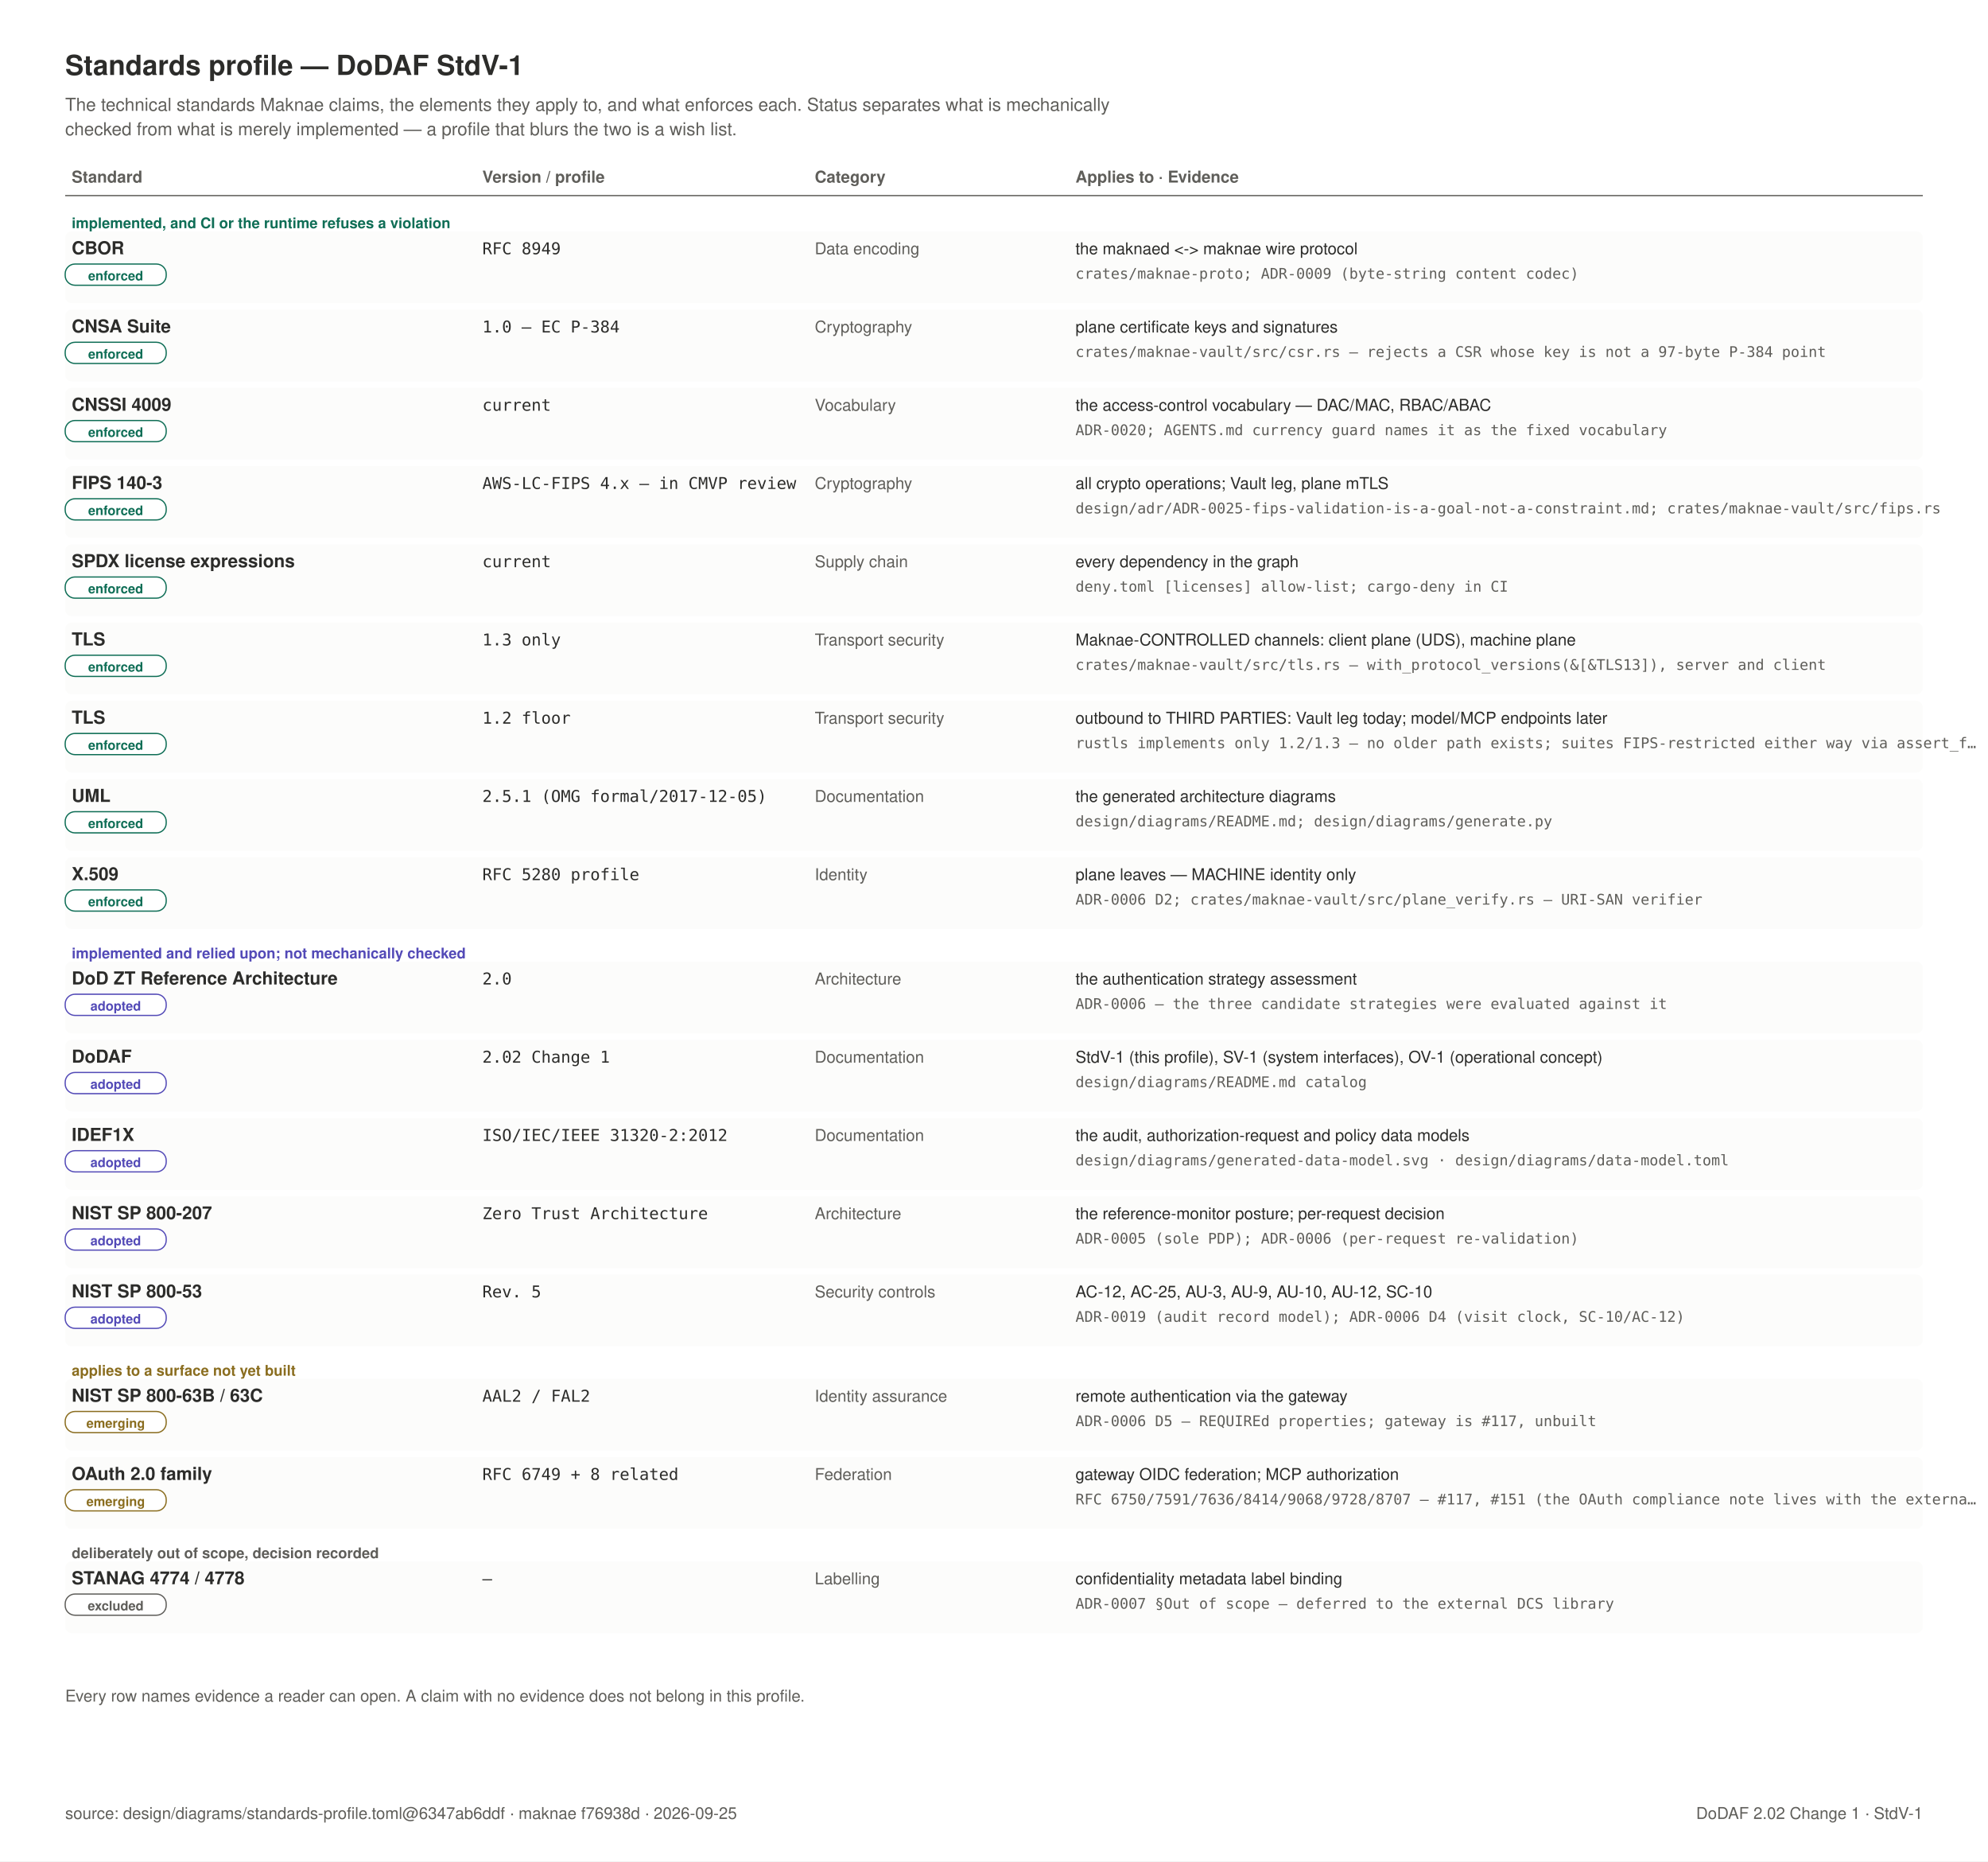
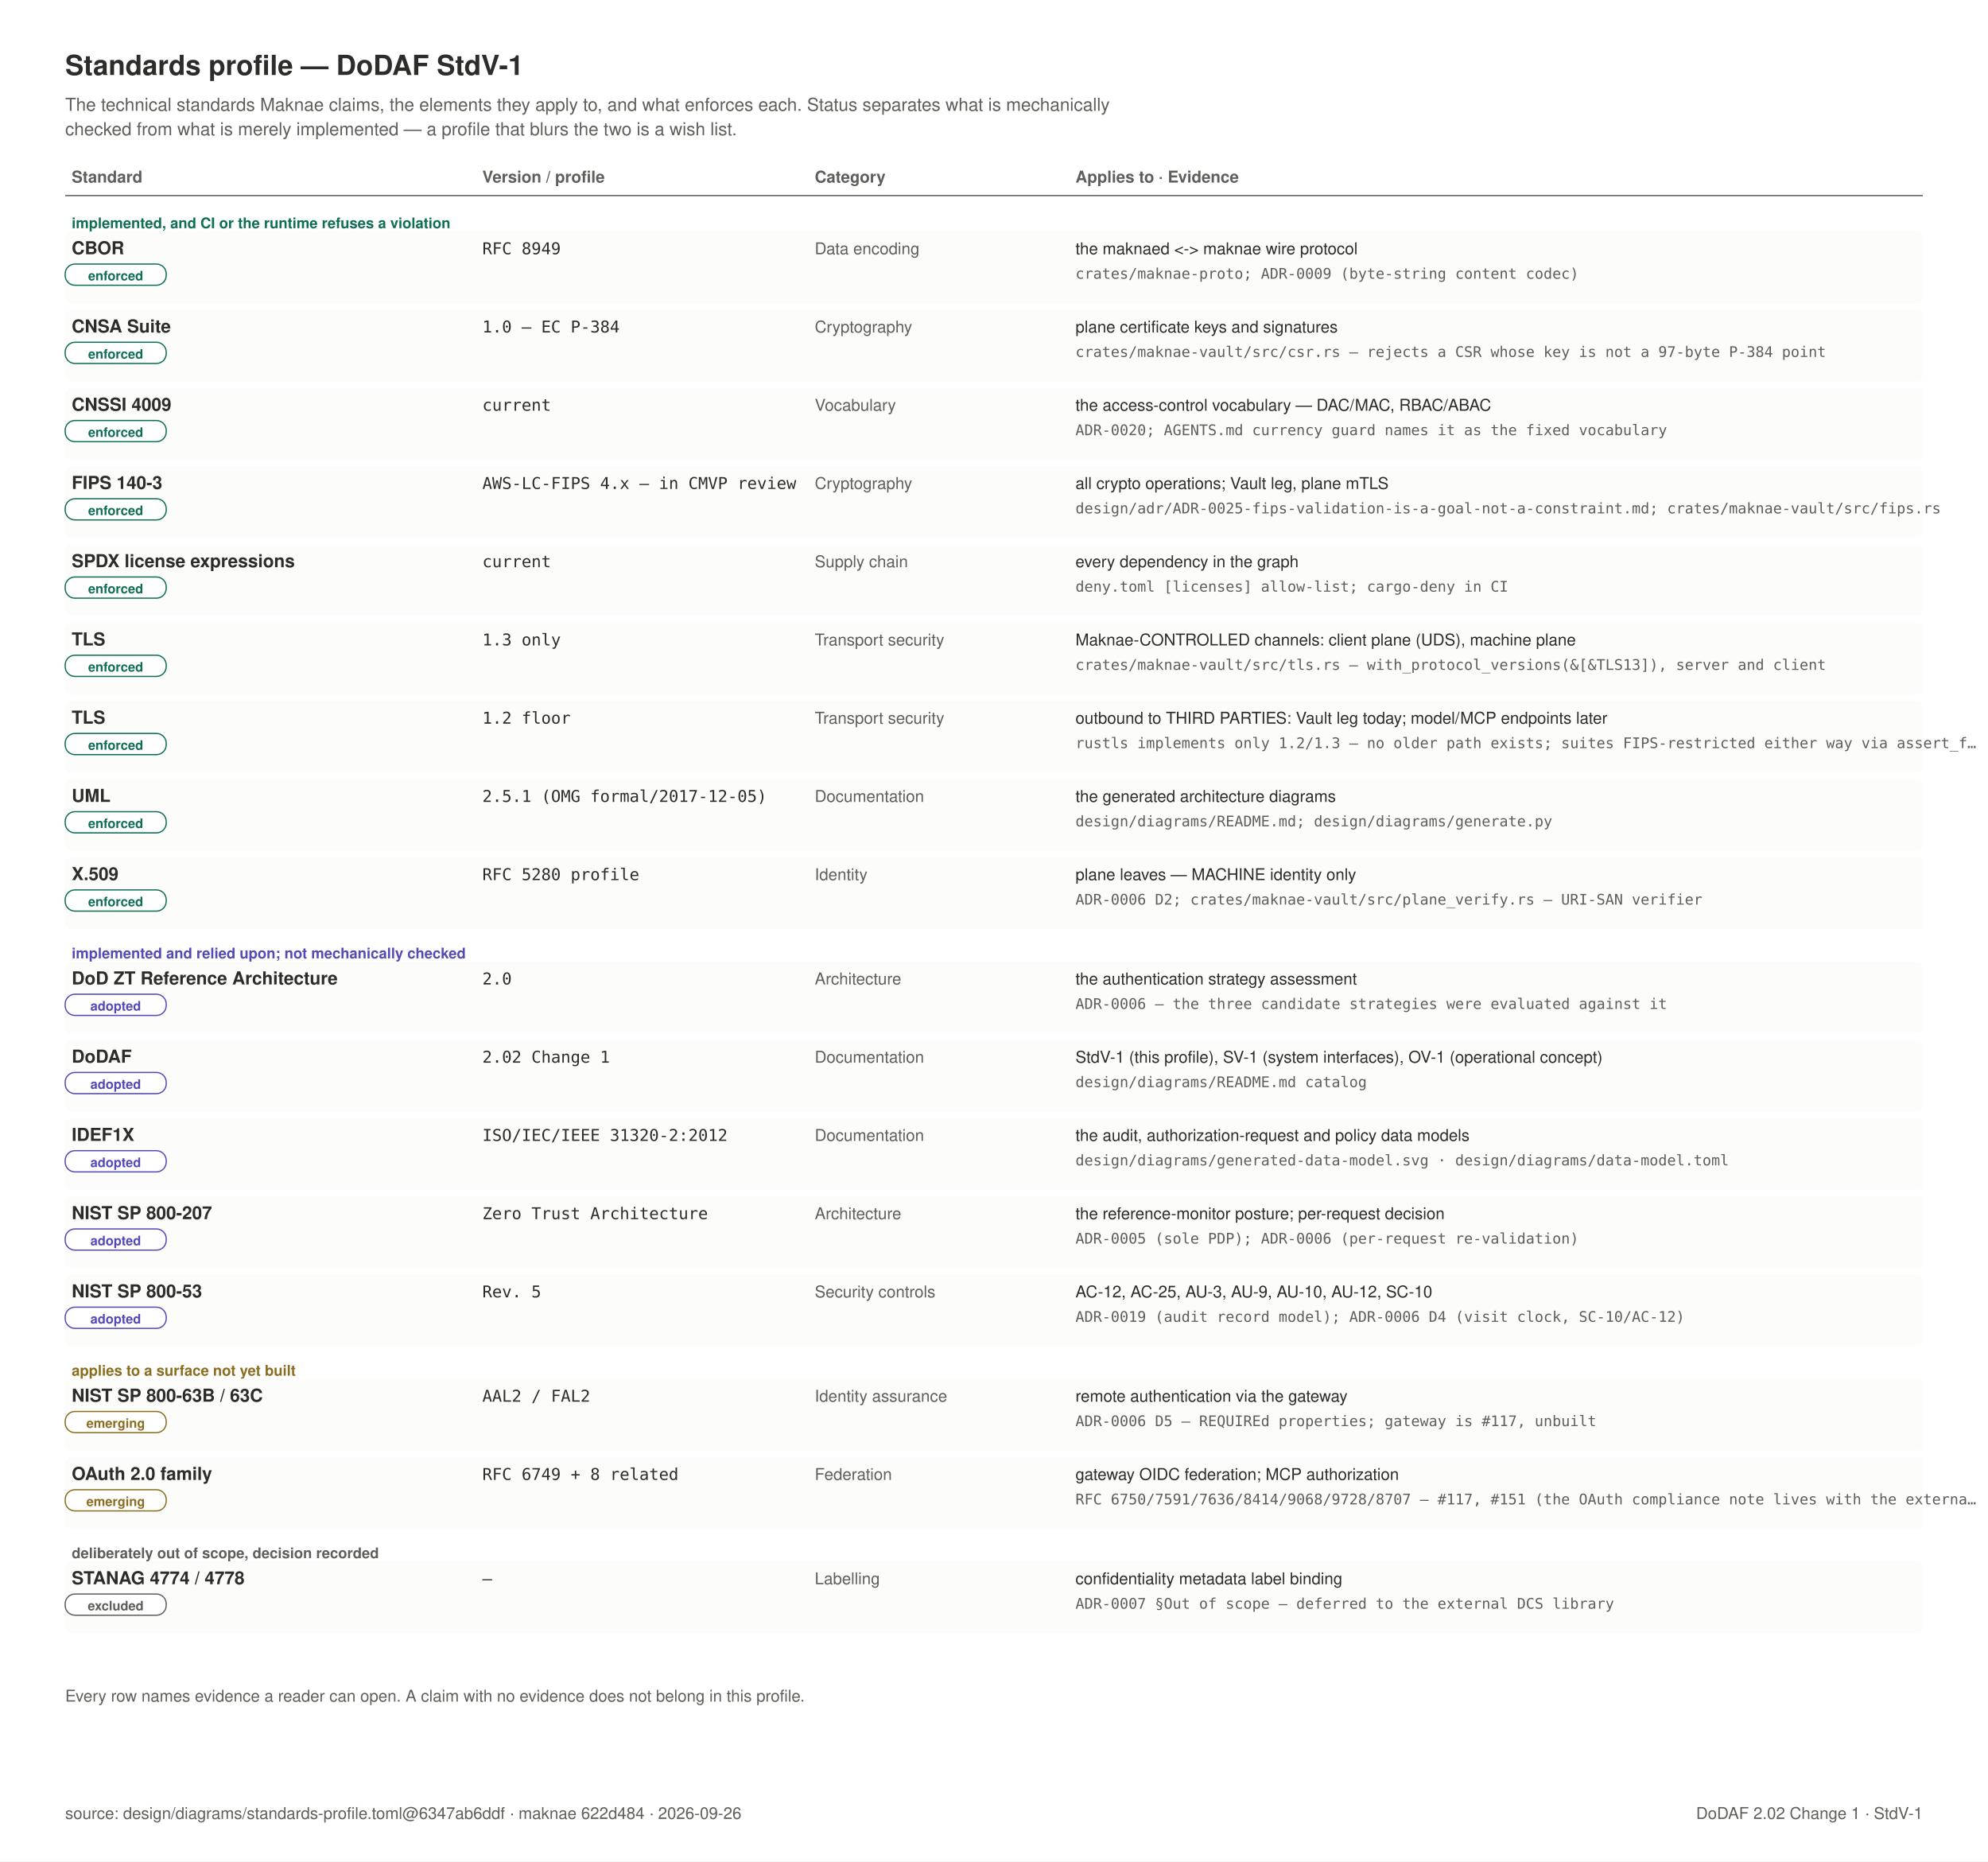
<svg xmlns="http://www.w3.org/2000/svg" width="1220" height="1142" viewBox="0 0 1220 1142" role="img">
  <rect x="0" y="0" width="1220" height="1142" fill="#FFFFFF" />
  <text x="40" y="46" text-anchor="start" font-family="Helvetica, Arial, sans-serif" font-size="17" font-weight="600" fill="#2C2C2A">Standards profile — DoDAF StdV-1</text>
  <text x="40" y="68" text-anchor="start" font-family="Helvetica, Arial, sans-serif" font-size="11" font-weight="400" fill="#5F5E5A">The technical standards Maknae claims, the elements they apply to, and what enforces each. Status separates what is mechanically</text>
  <text x="40" y="83" text-anchor="start" font-family="Helvetica, Arial, sans-serif" font-size="11" font-weight="400" fill="#5F5E5A">checked from what is merely implemented — a profile that blurs the two is a wish list.</text>
  <text x="44" y="112" text-anchor="start" font-family="Helvetica, Arial, sans-serif" font-size="10" font-weight="600" fill="#5F5E5A">Standard</text>
  <text x="296" y="112" text-anchor="start" font-family="Helvetica, Arial, sans-serif" font-size="10" font-weight="600" fill="#5F5E5A">Version / profile</text>
  <text x="500" y="112" text-anchor="start" font-family="Helvetica, Arial, sans-serif" font-size="10" font-weight="600" fill="#5F5E5A">Category</text>
  <text x="660" y="112" text-anchor="start" font-family="Helvetica, Arial, sans-serif" font-size="10" font-weight="600" fill="#5F5E5A">Applies to  ·  Evidence</text>
  <line x1="40" y1="120" x2="1180" y2="120" stroke="#5F5E5A" stroke-width="0.75" />
  <text x="44" y="140" text-anchor="start" font-family="Helvetica, Arial, sans-serif" font-size="9" font-weight="600" fill="#0F6E56">implemented, and CI or the runtime refuses a violation</text>
  <rect x="40" y="142" width="1140" height="44" rx="4" fill="#FCFCFB" stroke="none" stroke-width="0" />
  <text x="44" y="156" text-anchor="start" font-family="Helvetica, Arial, sans-serif" font-size="11" font-weight="600" fill="#2C2C2A">CBOR</text>
  <rect x="40" y="162" width="62" height="13" rx="6" fill="#FFFFFF" stroke="#0F6E56" stroke-width="0.75" />
  <text x="71" y="172" text-anchor="middle" font-family="Helvetica, Arial, sans-serif" font-size="8" font-weight="600" fill="#0F6E56">enforced</text>
  <text x="296" y="156" text-anchor="start" font-family="ui-monospace, SFMono-Regular, Menlo, monospace" font-size="10" font-weight="400" fill="#2C2C2A">RFC 8949</text>
  <text x="500" y="156" text-anchor="start" font-family="Helvetica, Arial, sans-serif" font-size="10" font-weight="400" fill="#5F5E5A">Data encoding</text>
  <text x="660" y="156" text-anchor="start" font-family="Helvetica, Arial, sans-serif" font-size="10" font-weight="400" fill="#2C2C2A">the maknaed &lt;-&gt; maknae wire protocol</text>
  <text x="660" y="171" text-anchor="start" font-family="ui-monospace, SFMono-Regular, Menlo, monospace" font-size="9" font-weight="400" fill="#5F5E5A">crates/maknae-proto; ADR-0009 (byte-string content codec)</text>
  <rect x="40" y="190" width="1140" height="44" rx="4" fill="#FCFCFB" stroke="none" stroke-width="0" />
  <text x="44" y="204" text-anchor="start" font-family="Helvetica, Arial, sans-serif" font-size="11" font-weight="600" fill="#2C2C2A">CNSA Suite</text>
  <rect x="40" y="210" width="62" height="13" rx="6" fill="#FFFFFF" stroke="#0F6E56" stroke-width="0.75" />
  <text x="71" y="220" text-anchor="middle" font-family="Helvetica, Arial, sans-serif" font-size="8" font-weight="600" fill="#0F6E56">enforced</text>
  <text x="296" y="204" text-anchor="start" font-family="ui-monospace, SFMono-Regular, Menlo, monospace" font-size="10" font-weight="400" fill="#2C2C2A">1.0 — EC P-384</text>
  <text x="500" y="204" text-anchor="start" font-family="Helvetica, Arial, sans-serif" font-size="10" font-weight="400" fill="#5F5E5A">Cryptography</text>
  <text x="660" y="204" text-anchor="start" font-family="Helvetica, Arial, sans-serif" font-size="10" font-weight="400" fill="#2C2C2A">plane certificate keys and signatures</text>
  <text x="660" y="219" text-anchor="start" font-family="ui-monospace, SFMono-Regular, Menlo, monospace" font-size="9" font-weight="400" fill="#5F5E5A">crates/maknae-vault/src/csr.rs — rejects a CSR whose key is not a 97-byte P-384 point</text>
  <rect x="40" y="238" width="1140" height="44" rx="4" fill="#FCFCFB" stroke="none" stroke-width="0" />
  <text x="44" y="252" text-anchor="start" font-family="Helvetica, Arial, sans-serif" font-size="11" font-weight="600" fill="#2C2C2A">CNSSI 4009</text>
  <rect x="40" y="258" width="62" height="13" rx="6" fill="#FFFFFF" stroke="#0F6E56" stroke-width="0.75" />
  <text x="71" y="268" text-anchor="middle" font-family="Helvetica, Arial, sans-serif" font-size="8" font-weight="600" fill="#0F6E56">enforced</text>
  <text x="296" y="252" text-anchor="start" font-family="ui-monospace, SFMono-Regular, Menlo, monospace" font-size="10" font-weight="400" fill="#2C2C2A">current</text>
  <text x="500" y="252" text-anchor="start" font-family="Helvetica, Arial, sans-serif" font-size="10" font-weight="400" fill="#5F5E5A">Vocabulary</text>
  <text x="660" y="252" text-anchor="start" font-family="Helvetica, Arial, sans-serif" font-size="10" font-weight="400" fill="#2C2C2A">the access-control vocabulary — DAC/MAC, RBAC/ABAC</text>
  <text x="660" y="267" text-anchor="start" font-family="ui-monospace, SFMono-Regular, Menlo, monospace" font-size="9" font-weight="400" fill="#5F5E5A">ADR-0020; AGENTS.md currency guard names it as the fixed vocabulary</text>
  <rect x="40" y="286" width="1140" height="44" rx="4" fill="#FCFCFB" stroke="none" stroke-width="0" />
  <text x="44" y="300" text-anchor="start" font-family="Helvetica, Arial, sans-serif" font-size="11" font-weight="600" fill="#2C2C2A">FIPS 140-3</text>
  <rect x="40" y="306" width="62" height="13" rx="6" fill="#FFFFFF" stroke="#0F6E56" stroke-width="0.75" />
  <text x="71" y="316" text-anchor="middle" font-family="Helvetica, Arial, sans-serif" font-size="8" font-weight="600" fill="#0F6E56">enforced</text>
  <text x="296" y="300" text-anchor="start" font-family="ui-monospace, SFMono-Regular, Menlo, monospace" font-size="10" font-weight="400" fill="#2C2C2A">AWS-LC-FIPS 4.x — in CMVP review</text>
  <text x="500" y="300" text-anchor="start" font-family="Helvetica, Arial, sans-serif" font-size="10" font-weight="400" fill="#5F5E5A">Cryptography</text>
  <text x="660" y="300" text-anchor="start" font-family="Helvetica, Arial, sans-serif" font-size="10" font-weight="400" fill="#2C2C2A">all crypto operations; Vault leg, plane mTLS</text>
  <text x="660" y="315" text-anchor="start" font-family="ui-monospace, SFMono-Regular, Menlo, monospace" font-size="9" font-weight="400" fill="#5F5E5A">design/adr/ADR-0025-fips-validation-is-a-goal-not-a-constraint.md; crates/maknae-vault/src/fips.rs</text>
  <rect x="40" y="334" width="1140" height="44" rx="4" fill="#FCFCFB" stroke="none" stroke-width="0" />
  <text x="44" y="348" text-anchor="start" font-family="Helvetica, Arial, sans-serif" font-size="11" font-weight="600" fill="#2C2C2A">SPDX license expressions</text>
  <rect x="40" y="354" width="62" height="13" rx="6" fill="#FFFFFF" stroke="#0F6E56" stroke-width="0.75" />
  <text x="71" y="364" text-anchor="middle" font-family="Helvetica, Arial, sans-serif" font-size="8" font-weight="600" fill="#0F6E56">enforced</text>
  <text x="296" y="348" text-anchor="start" font-family="ui-monospace, SFMono-Regular, Menlo, monospace" font-size="10" font-weight="400" fill="#2C2C2A">current</text>
  <text x="500" y="348" text-anchor="start" font-family="Helvetica, Arial, sans-serif" font-size="10" font-weight="400" fill="#5F5E5A">Supply chain</text>
  <text x="660" y="348" text-anchor="start" font-family="Helvetica, Arial, sans-serif" font-size="10" font-weight="400" fill="#2C2C2A">every dependency in the graph</text>
  <text x="660" y="363" text-anchor="start" font-family="ui-monospace, SFMono-Regular, Menlo, monospace" font-size="9" font-weight="400" fill="#5F5E5A">deny.toml [licenses] allow-list; cargo-deny in CI</text>
  <rect x="40" y="382" width="1140" height="44" rx="4" fill="#FCFCFB" stroke="none" stroke-width="0" />
  <text x="44" y="396" text-anchor="start" font-family="Helvetica, Arial, sans-serif" font-size="11" font-weight="600" fill="#2C2C2A">TLS</text>
  <rect x="40" y="402" width="62" height="13" rx="6" fill="#FFFFFF" stroke="#0F6E56" stroke-width="0.75" />
  <text x="71" y="412" text-anchor="middle" font-family="Helvetica, Arial, sans-serif" font-size="8" font-weight="600" fill="#0F6E56">enforced</text>
  <text x="296" y="396" text-anchor="start" font-family="ui-monospace, SFMono-Regular, Menlo, monospace" font-size="10" font-weight="400" fill="#2C2C2A">1.3 only</text>
  <text x="500" y="396" text-anchor="start" font-family="Helvetica, Arial, sans-serif" font-size="10" font-weight="400" fill="#5F5E5A">Transport security</text>
  <text x="660" y="396" text-anchor="start" font-family="Helvetica, Arial, sans-serif" font-size="10" font-weight="400" fill="#2C2C2A">Maknae-CONTROLLED channels: client plane (UDS), machine plane</text>
  <text x="660" y="411" text-anchor="start" font-family="ui-monospace, SFMono-Regular, Menlo, monospace" font-size="9" font-weight="400" fill="#5F5E5A">crates/maknae-vault/src/tls.rs — with_protocol_versions(&amp;[&amp;TLS13]), server and client</text>
  <rect x="40" y="430" width="1140" height="44" rx="4" fill="#FCFCFB" stroke="none" stroke-width="0" />
  <text x="44" y="444" text-anchor="start" font-family="Helvetica, Arial, sans-serif" font-size="11" font-weight="600" fill="#2C2C2A">TLS</text>
  <rect x="40" y="450" width="62" height="13" rx="6" fill="#FFFFFF" stroke="#0F6E56" stroke-width="0.75" />
  <text x="71" y="460" text-anchor="middle" font-family="Helvetica, Arial, sans-serif" font-size="8" font-weight="600" fill="#0F6E56">enforced</text>
  <text x="296" y="444" text-anchor="start" font-family="ui-monospace, SFMono-Regular, Menlo, monospace" font-size="10" font-weight="400" fill="#2C2C2A">1.2 floor</text>
  <text x="500" y="444" text-anchor="start" font-family="Helvetica, Arial, sans-serif" font-size="10" font-weight="400" fill="#5F5E5A">Transport security</text>
  <text x="660" y="444" text-anchor="start" font-family="Helvetica, Arial, sans-serif" font-size="10" font-weight="400" fill="#2C2C2A">outbound to THIRD PARTIES: Vault leg today; model/MCP endpoints later</text>
  <text x="660" y="459" text-anchor="start" font-family="ui-monospace, SFMono-Regular, Menlo, monospace" font-size="9" font-weight="400" fill="#5F5E5A">rustls implements only 1.2/1.3 — no older path exists; suites FIPS-restricted either way via assert_f…</text>
  <rect x="40" y="478" width="1140" height="44" rx="4" fill="#FCFCFB" stroke="none" stroke-width="0" />
  <text x="44" y="492" text-anchor="start" font-family="Helvetica, Arial, sans-serif" font-size="11" font-weight="600" fill="#2C2C2A">UML</text>
  <rect x="40" y="498" width="62" height="13" rx="6" fill="#FFFFFF" stroke="#0F6E56" stroke-width="0.75" />
  <text x="71" y="508" text-anchor="middle" font-family="Helvetica, Arial, sans-serif" font-size="8" font-weight="600" fill="#0F6E56">enforced</text>
  <text x="296" y="492" text-anchor="start" font-family="ui-monospace, SFMono-Regular, Menlo, monospace" font-size="10" font-weight="400" fill="#2C2C2A">2.5.1 (OMG formal/2017-12-05)</text>
  <text x="500" y="492" text-anchor="start" font-family="Helvetica, Arial, sans-serif" font-size="10" font-weight="400" fill="#5F5E5A">Documentation</text>
  <text x="660" y="492" text-anchor="start" font-family="Helvetica, Arial, sans-serif" font-size="10" font-weight="400" fill="#2C2C2A">the generated architecture diagrams</text>
  <text x="660" y="507" text-anchor="start" font-family="ui-monospace, SFMono-Regular, Menlo, monospace" font-size="9" font-weight="400" fill="#5F5E5A">design/diagrams/README.md; design/diagrams/generate.py</text>
  <rect x="40" y="526" width="1140" height="44" rx="4" fill="#FCFCFB" stroke="none" stroke-width="0" />
  <text x="44" y="540" text-anchor="start" font-family="Helvetica, Arial, sans-serif" font-size="11" font-weight="600" fill="#2C2C2A">X.509</text>
  <rect x="40" y="546" width="62" height="13" rx="6" fill="#FFFFFF" stroke="#0F6E56" stroke-width="0.75" />
  <text x="71" y="556" text-anchor="middle" font-family="Helvetica, Arial, sans-serif" font-size="8" font-weight="600" fill="#0F6E56">enforced</text>
  <text x="296" y="540" text-anchor="start" font-family="ui-monospace, SFMono-Regular, Menlo, monospace" font-size="10" font-weight="400" fill="#2C2C2A">RFC 5280 profile</text>
  <text x="500" y="540" text-anchor="start" font-family="Helvetica, Arial, sans-serif" font-size="10" font-weight="400" fill="#5F5E5A">Identity</text>
  <text x="660" y="540" text-anchor="start" font-family="Helvetica, Arial, sans-serif" font-size="10" font-weight="400" fill="#2C2C2A">plane leaves — MACHINE identity only</text>
  <text x="660" y="555" text-anchor="start" font-family="ui-monospace, SFMono-Regular, Menlo, monospace" font-size="9" font-weight="400" fill="#5F5E5A">ADR-0006 D2; crates/maknae-vault/src/plane_verify.rs — URI-SAN verifier</text>
  <text x="44" y="588" text-anchor="start" font-family="Helvetica, Arial, sans-serif" font-size="9" font-weight="600" fill="#534AB7">implemented and relied upon; not mechanically checked</text>
  <rect x="40" y="590" width="1140" height="44" rx="4" fill="#FCFCFB" stroke="none" stroke-width="0" />
  <text x="44" y="604" text-anchor="start" font-family="Helvetica, Arial, sans-serif" font-size="11" font-weight="600" fill="#2C2C2A">DoD ZT Reference Architecture</text>
  <rect x="40" y="610" width="62" height="13" rx="6" fill="#FFFFFF" stroke="#534AB7" stroke-width="0.75" />
  <text x="71" y="620" text-anchor="middle" font-family="Helvetica, Arial, sans-serif" font-size="8" font-weight="600" fill="#534AB7">adopted</text>
  <text x="296" y="604" text-anchor="start" font-family="ui-monospace, SFMono-Regular, Menlo, monospace" font-size="10" font-weight="400" fill="#2C2C2A">2.0</text>
  <text x="500" y="604" text-anchor="start" font-family="Helvetica, Arial, sans-serif" font-size="10" font-weight="400" fill="#5F5E5A">Architecture</text>
  <text x="660" y="604" text-anchor="start" font-family="Helvetica, Arial, sans-serif" font-size="10" font-weight="400" fill="#2C2C2A">the authentication strategy assessment</text>
  <text x="660" y="619" text-anchor="start" font-family="ui-monospace, SFMono-Regular, Menlo, monospace" font-size="9" font-weight="400" fill="#5F5E5A">ADR-0006 — the three candidate strategies were evaluated against it</text>
  <rect x="40" y="638" width="1140" height="44" rx="4" fill="#FCFCFB" stroke="none" stroke-width="0" />
  <text x="44" y="652" text-anchor="start" font-family="Helvetica, Arial, sans-serif" font-size="11" font-weight="600" fill="#2C2C2A">DoDAF</text>
  <rect x="40" y="658" width="62" height="13" rx="6" fill="#FFFFFF" stroke="#534AB7" stroke-width="0.75" />
  <text x="71" y="668" text-anchor="middle" font-family="Helvetica, Arial, sans-serif" font-size="8" font-weight="600" fill="#534AB7">adopted</text>
  <text x="296" y="652" text-anchor="start" font-family="ui-monospace, SFMono-Regular, Menlo, monospace" font-size="10" font-weight="400" fill="#2C2C2A">2.02 Change 1</text>
  <text x="500" y="652" text-anchor="start" font-family="Helvetica, Arial, sans-serif" font-size="10" font-weight="400" fill="#5F5E5A">Documentation</text>
  <text x="660" y="652" text-anchor="start" font-family="Helvetica, Arial, sans-serif" font-size="10" font-weight="400" fill="#2C2C2A">StdV-1 (this profile), SV-1 (system interfaces), OV-1 (operational concept)</text>
  <text x="660" y="667" text-anchor="start" font-family="ui-monospace, SFMono-Regular, Menlo, monospace" font-size="9" font-weight="400" fill="#5F5E5A">design/diagrams/README.md catalog</text>
  <rect x="40" y="686" width="1140" height="44" rx="4" fill="#FCFCFB" stroke="none" stroke-width="0" />
  <text x="44" y="700" text-anchor="start" font-family="Helvetica, Arial, sans-serif" font-size="11" font-weight="600" fill="#2C2C2A">IDEF1X</text>
  <rect x="40" y="706" width="62" height="13" rx="6" fill="#FFFFFF" stroke="#534AB7" stroke-width="0.75" />
  <text x="71" y="716" text-anchor="middle" font-family="Helvetica, Arial, sans-serif" font-size="8" font-weight="600" fill="#534AB7">adopted</text>
  <text x="296" y="700" text-anchor="start" font-family="ui-monospace, SFMono-Regular, Menlo, monospace" font-size="10" font-weight="400" fill="#2C2C2A">ISO/IEC/IEEE 31320-2:2012</text>
  <text x="500" y="700" text-anchor="start" font-family="Helvetica, Arial, sans-serif" font-size="10" font-weight="400" fill="#5F5E5A">Documentation</text>
  <text x="660" y="700" text-anchor="start" font-family="Helvetica, Arial, sans-serif" font-size="10" font-weight="400" fill="#2C2C2A">the audit, authorization-request and policy data models</text>
  <text x="660" y="715" text-anchor="start" font-family="ui-monospace, SFMono-Regular, Menlo, monospace" font-size="9" font-weight="400" fill="#5F5E5A">design/diagrams/generated-data-model.svg · design/diagrams/data-model.toml</text>
  <rect x="40" y="734" width="1140" height="44" rx="4" fill="#FCFCFB" stroke="none" stroke-width="0" />
  <text x="44" y="748" text-anchor="start" font-family="Helvetica, Arial, sans-serif" font-size="11" font-weight="600" fill="#2C2C2A">NIST SP 800-207</text>
  <rect x="40" y="754" width="62" height="13" rx="6" fill="#FFFFFF" stroke="#534AB7" stroke-width="0.75" />
  <text x="71" y="764" text-anchor="middle" font-family="Helvetica, Arial, sans-serif" font-size="8" font-weight="600" fill="#534AB7">adopted</text>
  <text x="296" y="748" text-anchor="start" font-family="ui-monospace, SFMono-Regular, Menlo, monospace" font-size="10" font-weight="400" fill="#2C2C2A">Zero Trust Architecture</text>
  <text x="500" y="748" text-anchor="start" font-family="Helvetica, Arial, sans-serif" font-size="10" font-weight="400" fill="#5F5E5A">Architecture</text>
  <text x="660" y="748" text-anchor="start" font-family="Helvetica, Arial, sans-serif" font-size="10" font-weight="400" fill="#2C2C2A">the reference-monitor posture; per-request decision</text>
  <text x="660" y="763" text-anchor="start" font-family="ui-monospace, SFMono-Regular, Menlo, monospace" font-size="9" font-weight="400" fill="#5F5E5A">ADR-0005 (sole PDP); ADR-0006 (per-request re-validation)</text>
  <rect x="40" y="782" width="1140" height="44" rx="4" fill="#FCFCFB" stroke="none" stroke-width="0" />
  <text x="44" y="796" text-anchor="start" font-family="Helvetica, Arial, sans-serif" font-size="11" font-weight="600" fill="#2C2C2A">NIST SP 800-53</text>
  <rect x="40" y="802" width="62" height="13" rx="6" fill="#FFFFFF" stroke="#534AB7" stroke-width="0.75" />
  <text x="71" y="812" text-anchor="middle" font-family="Helvetica, Arial, sans-serif" font-size="8" font-weight="600" fill="#534AB7">adopted</text>
  <text x="296" y="796" text-anchor="start" font-family="ui-monospace, SFMono-Regular, Menlo, monospace" font-size="10" font-weight="400" fill="#2C2C2A">Rev. 5</text>
  <text x="500" y="796" text-anchor="start" font-family="Helvetica, Arial, sans-serif" font-size="10" font-weight="400" fill="#5F5E5A">Security controls</text>
  <text x="660" y="796" text-anchor="start" font-family="Helvetica, Arial, sans-serif" font-size="10" font-weight="400" fill="#2C2C2A">AC-12, AC-25, AU-3, AU-9, AU-10, AU-12, SC-10</text>
  <text x="660" y="811" text-anchor="start" font-family="ui-monospace, SFMono-Regular, Menlo, monospace" font-size="9" font-weight="400" fill="#5F5E5A">ADR-0019 (audit record model); ADR-0006 D4 (visit clock, SC-10/AC-12)</text>
  <text x="44" y="844" text-anchor="start" font-family="Helvetica, Arial, sans-serif" font-size="9" font-weight="600" fill="#8A6D1F">applies to a surface not yet built</text>
  <rect x="40" y="846" width="1140" height="44" rx="4" fill="#FCFCFB" stroke="none" stroke-width="0" />
  <text x="44" y="860" text-anchor="start" font-family="Helvetica, Arial, sans-serif" font-size="11" font-weight="600" fill="#2C2C2A">NIST SP 800-63B / 63C</text>
  <rect x="40" y="866" width="62" height="13" rx="6" fill="#FFFFFF" stroke="#8A6D1F" stroke-width="0.75" />
  <text x="71" y="876" text-anchor="middle" font-family="Helvetica, Arial, sans-serif" font-size="8" font-weight="600" fill="#8A6D1F">emerging</text>
  <text x="296" y="860" text-anchor="start" font-family="ui-monospace, SFMono-Regular, Menlo, monospace" font-size="10" font-weight="400" fill="#2C2C2A">AAL2 / FAL2</text>
  <text x="500" y="860" text-anchor="start" font-family="Helvetica, Arial, sans-serif" font-size="10" font-weight="400" fill="#5F5E5A">Identity assurance</text>
  <text x="660" y="860" text-anchor="start" font-family="Helvetica, Arial, sans-serif" font-size="10" font-weight="400" fill="#2C2C2A">remote authentication via the gateway</text>
  <text x="660" y="875" text-anchor="start" font-family="ui-monospace, SFMono-Regular, Menlo, monospace" font-size="9" font-weight="400" fill="#5F5E5A">ADR-0006 D5 — REQUIREd properties; gateway is #117, unbuilt</text>
  <rect x="40" y="894" width="1140" height="44" rx="4" fill="#FCFCFB" stroke="none" stroke-width="0" />
  <text x="44" y="908" text-anchor="start" font-family="Helvetica, Arial, sans-serif" font-size="11" font-weight="600" fill="#2C2C2A">OAuth 2.0 family</text>
  <rect x="40" y="914" width="62" height="13" rx="6" fill="#FFFFFF" stroke="#8A6D1F" stroke-width="0.75" />
  <text x="71" y="924" text-anchor="middle" font-family="Helvetica, Arial, sans-serif" font-size="8" font-weight="600" fill="#8A6D1F">emerging</text>
  <text x="296" y="908" text-anchor="start" font-family="ui-monospace, SFMono-Regular, Menlo, monospace" font-size="10" font-weight="400" fill="#2C2C2A">RFC 6749 + 8 related</text>
  <text x="500" y="908" text-anchor="start" font-family="Helvetica, Arial, sans-serif" font-size="10" font-weight="400" fill="#5F5E5A">Federation</text>
  <text x="660" y="908" text-anchor="start" font-family="Helvetica, Arial, sans-serif" font-size="10" font-weight="400" fill="#2C2C2A">gateway OIDC federation; MCP authorization</text>
  <text x="660" y="923" text-anchor="start" font-family="ui-monospace, SFMono-Regular, Menlo, monospace" font-size="9" font-weight="400" fill="#5F5E5A">RFC 6750/7591/7636/8414/9068/9728/8707 — #117, #151 (the OAuth compliance note lives with the externa…</text>
  <text x="44" y="956" text-anchor="start" font-family="Helvetica, Arial, sans-serif" font-size="9" font-weight="600" fill="#5F5E5A">deliberately out of scope, decision recorded</text>
  <rect x="40" y="958" width="1140" height="44" rx="4" fill="#FCFCFB" stroke="none" stroke-width="0" />
  <text x="44" y="972" text-anchor="start" font-family="Helvetica, Arial, sans-serif" font-size="11" font-weight="600" fill="#2C2C2A">STANAG 4774 / 4778</text>
  <rect x="40" y="978" width="62" height="13" rx="6" fill="#FFFFFF" stroke="#5F5E5A" stroke-width="0.75" />
  <text x="71" y="988" text-anchor="middle" font-family="Helvetica, Arial, sans-serif" font-size="8" font-weight="600" fill="#5F5E5A">excluded</text>
  <text x="296" y="972" text-anchor="start" font-family="ui-monospace, SFMono-Regular, Menlo, monospace" font-size="10" font-weight="400" fill="#2C2C2A">—</text>
  <text x="500" y="972" text-anchor="start" font-family="Helvetica, Arial, sans-serif" font-size="10" font-weight="400" fill="#5F5E5A">Labelling</text>
  <text x="660" y="972" text-anchor="start" font-family="Helvetica, Arial, sans-serif" font-size="10" font-weight="400" fill="#2C2C2A">confidentiality metadata label binding</text>
  <text x="660" y="987" text-anchor="start" font-family="ui-monospace, SFMono-Regular, Menlo, monospace" font-size="9" font-weight="400" fill="#5F5E5A">ADR-0007 §Out of scope — deferred to the external DCS library</text>
  <text x="40" y="1044" text-anchor="start" font-family="Helvetica, Arial, sans-serif" font-size="10" font-weight="400" fill="#5F5E5A">Every row names evidence a reader can open. A claim with no evidence does not belong in this profile.</text>
-   <text x="40" y="1116" text-anchor="start" font-family="Helvetica, Arial, sans-serif" font-size="10" font-weight="400" fill="#5F5E5A">source: design/diagrams/standards-profile.toml@6347ab6ddf · maknae f76938d · 2026-09-25</text>
+   <text x="40" y="1116" text-anchor="start" font-family="Helvetica, Arial, sans-serif" font-size="10" font-weight="400" fill="#5F5E5A">source: design/diagrams/standards-profile.toml@6347ab6ddf · maknae 622d484 · 2026-09-26</text>
  <text x="1180" y="1116" text-anchor="end" font-family="Helvetica, Arial, sans-serif" font-size="10" font-weight="400" fill="#5F5E5A">DoDAF 2.02 Change 1 · StdV-1</text>
</svg>
